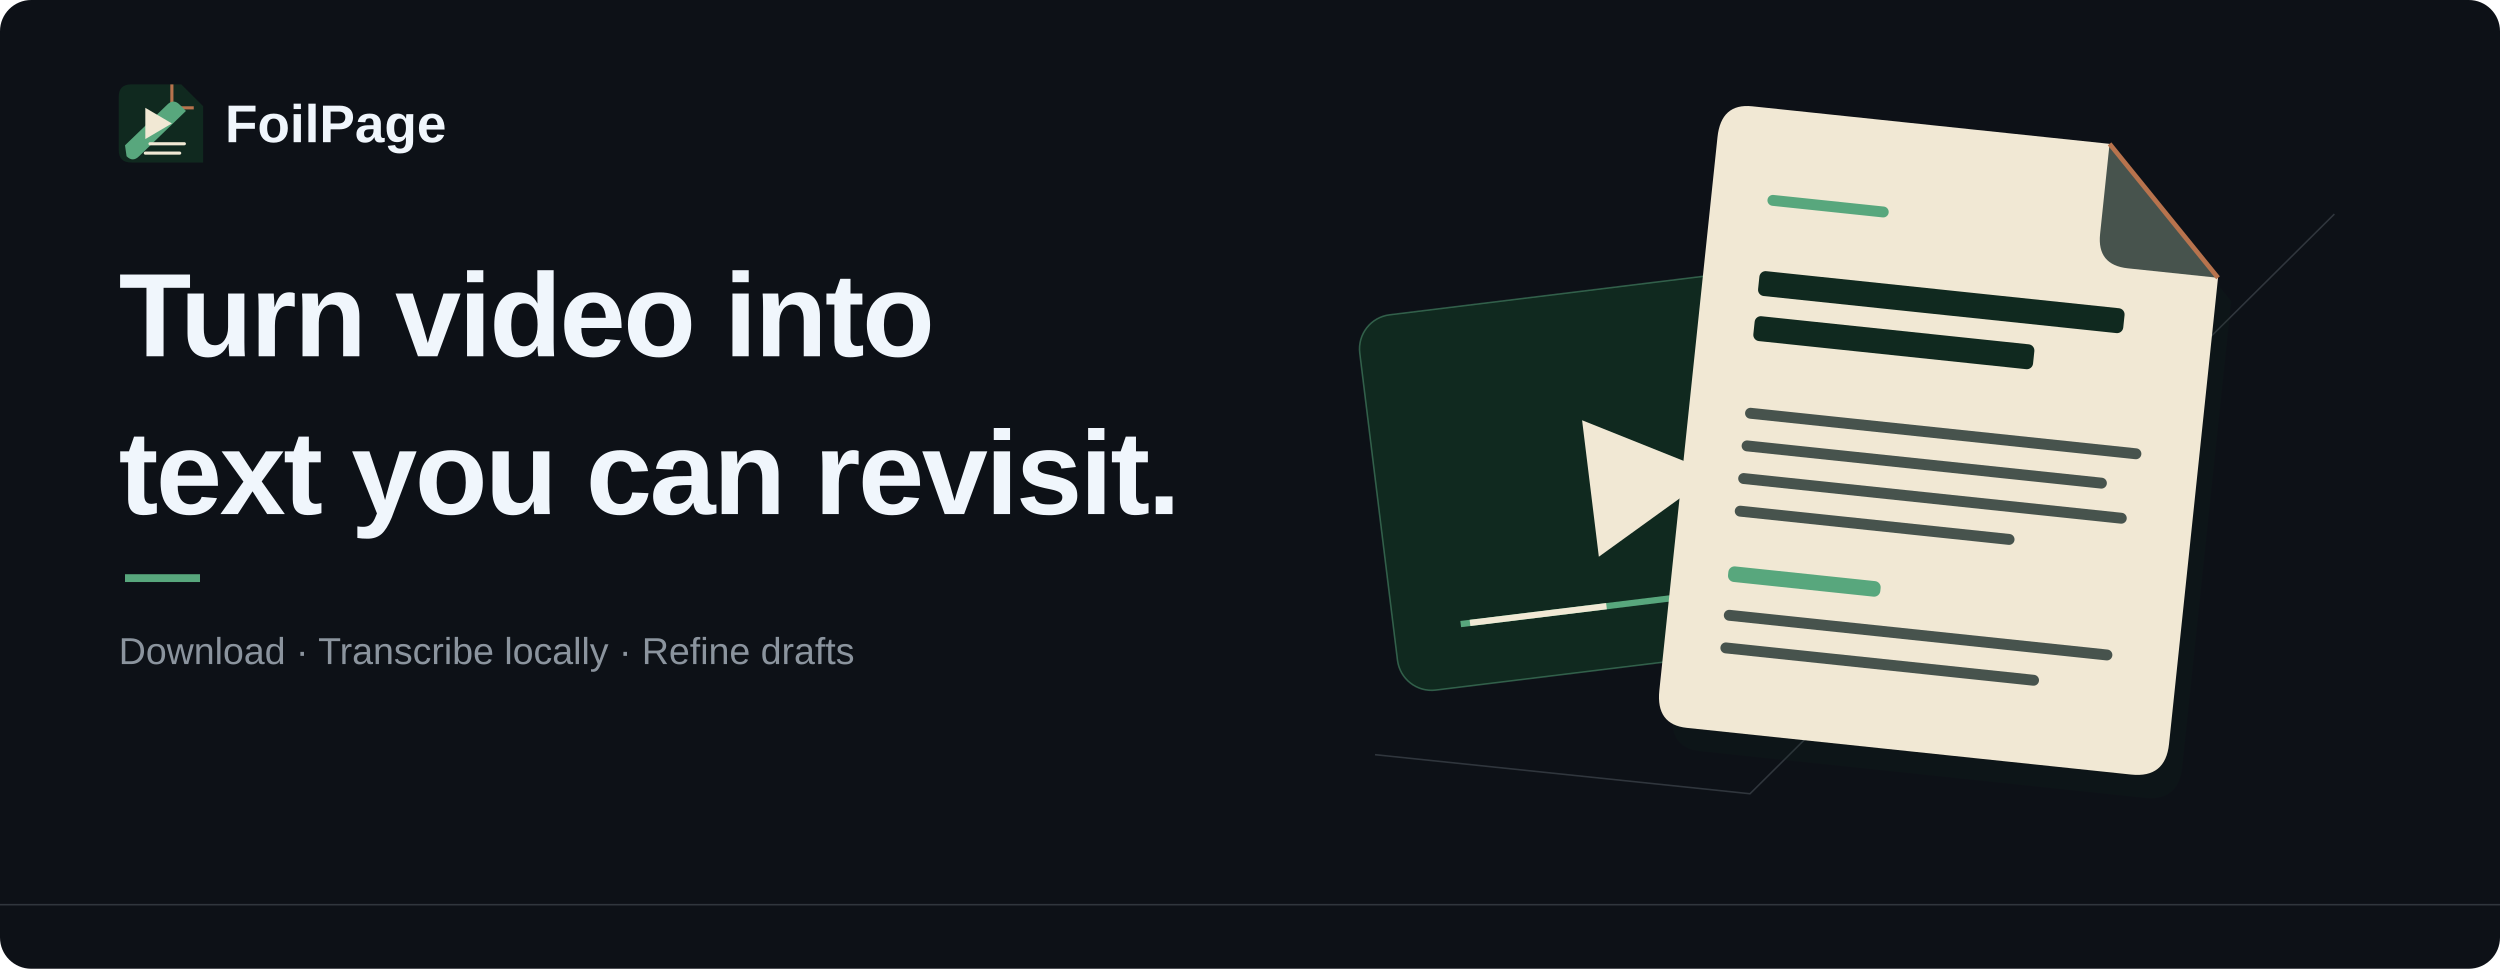
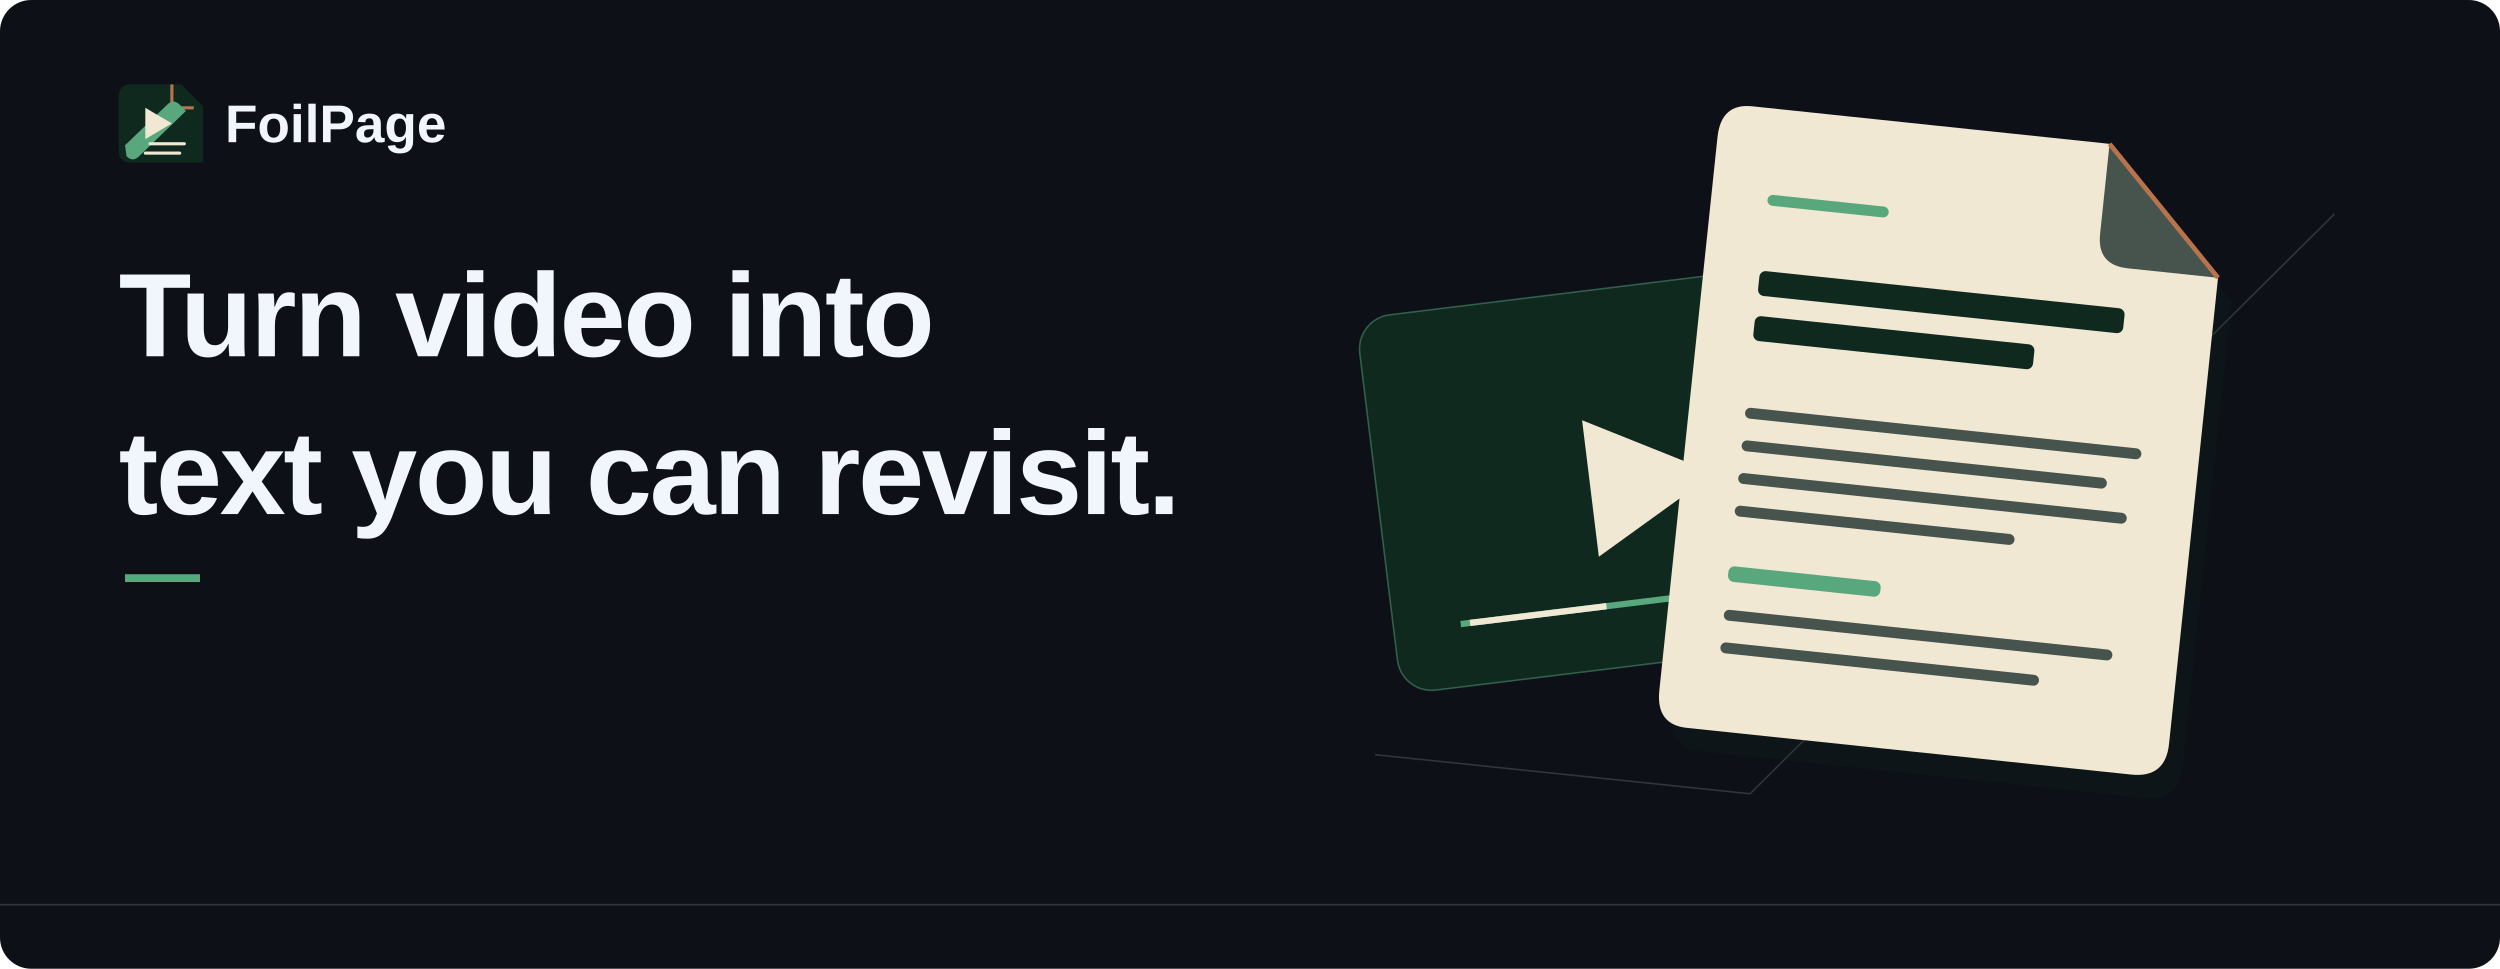
<svg xmlns="http://www.w3.org/2000/svg" width="1600" height="620" viewBox="0 0 1600 620" role="img">
  <rect width="1600" height="620" rx="20" fill="#0d1117" />
  <path d="M0 579H1600" stroke="#30363d" />
  <g transform="translate(76 54)">
    <path d="M8 0h32l14 14v36H8q-8 0-8-8V8q0-8 8-8Z" fill="#10291f" />
    <path d="M34 0v12q0 3 3 3h11" fill="none" stroke="#b8734d" stroke-width="2" />
    <path d="M4 39 31 13q4-4 8 0l4 4-30 29q-4 4-8 0Z" fill="#58a77d" />
    <path d="m17 15 17 10-17 10Z" fill="#f1e8d4" />
    <path d="M20 38h22M17 44h22" stroke="#f1e8d4" stroke-width="2" stroke-linecap="round" />
  </g>
  <text x="144" y="91" fill="#f0f6fc" font-family="Arial, Segoe UI, sans-serif" font-size="34" font-weight="650">FoilPage</text>
  <text x="76" y="228" fill="#f0f6fc" font-family="Arial, Segoe UI, sans-serif" font-size="76" font-weight="700" letter-spacing="-1.5">Turn video into</text>
  <text x="76" y="329" fill="#f0f6fc" font-family="Arial, Segoe UI, sans-serif" font-size="76" font-weight="700" letter-spacing="-1.5">text you can revisit.</text>
  <path d="M80 370h48" stroke="#58a77d" stroke-width="5" />
-   <text x="76" y="425" fill="#8b949e" font-family="Arial, Segoe UI, sans-serif" font-size="24">Download · Transcribe locally · Refine drafts</text>
  <g transform="translate(870 62)">
    <path d="M10 421 250 446 624 75" fill="none" stroke="#30363d" stroke-width="1" />
    <g transform="rotate(-7 195 265)">
      <rect x="14" y="119" width="355" height="242" rx="22" fill="#10291f" stroke="#58a77d" stroke-opacity=".48" />
      <path d="m150 201 80 44-80 44Z" fill="#f1e8d4" />
      <path d="M57 321h269" stroke="#58a77d" stroke-width="4" />
      <path d="M63 321h88" stroke="#f1e8d4" stroke-width="4" />
    </g>
    <g transform="translate(210 20) rotate(6 164 197)">
      <path d="M20 0H250l78 78v300q0 22-22 22H20q-20 0-20-22V22Q0 0 20 0Z" fill="#10291f" opacity=".14" transform="translate(10 14)" />
      <path d="M20 0H250l78 78v300q0 22-22 22H20q-20 0-20-22V22Q0 0 20 0Z" fill="#f1e8d4" />
      <path d="M250 0v58q0 20 20 20h58" fill="#47534d" />
      <path d="M250 0 328 78" stroke="#b8734d" stroke-width="3" />
      <rect x="36" y="55" width="78" height="7" rx="3.5" fill="#58a77d" />
      <rect x="36" y="104" width="235" height="16" rx="4" fill="#10291f" />
      <rect x="36" y="133" width="180" height="16" rx="4" fill="#10291f" />
      <g fill="#47534d">
        <rect x="36" y="192" width="255" height="7" rx="3.5" />
        <rect x="36" y="213" width="235" height="7" rx="3.5" />
        <rect x="36" y="234" width="250" height="7" rx="3.5" />
        <rect x="36" y="255" width="180" height="7" rx="3.5" />
      </g>
      <rect x="36" y="294" width="98" height="10" rx="4" fill="#58a77d" />
      <g fill="#47534d">
        <rect x="36" y="322" width="250" height="7" rx="3.5" />
        <rect x="36" y="343" width="205" height="7" rx="3.5" />
      </g>
    </g>
  </g>
</svg>
